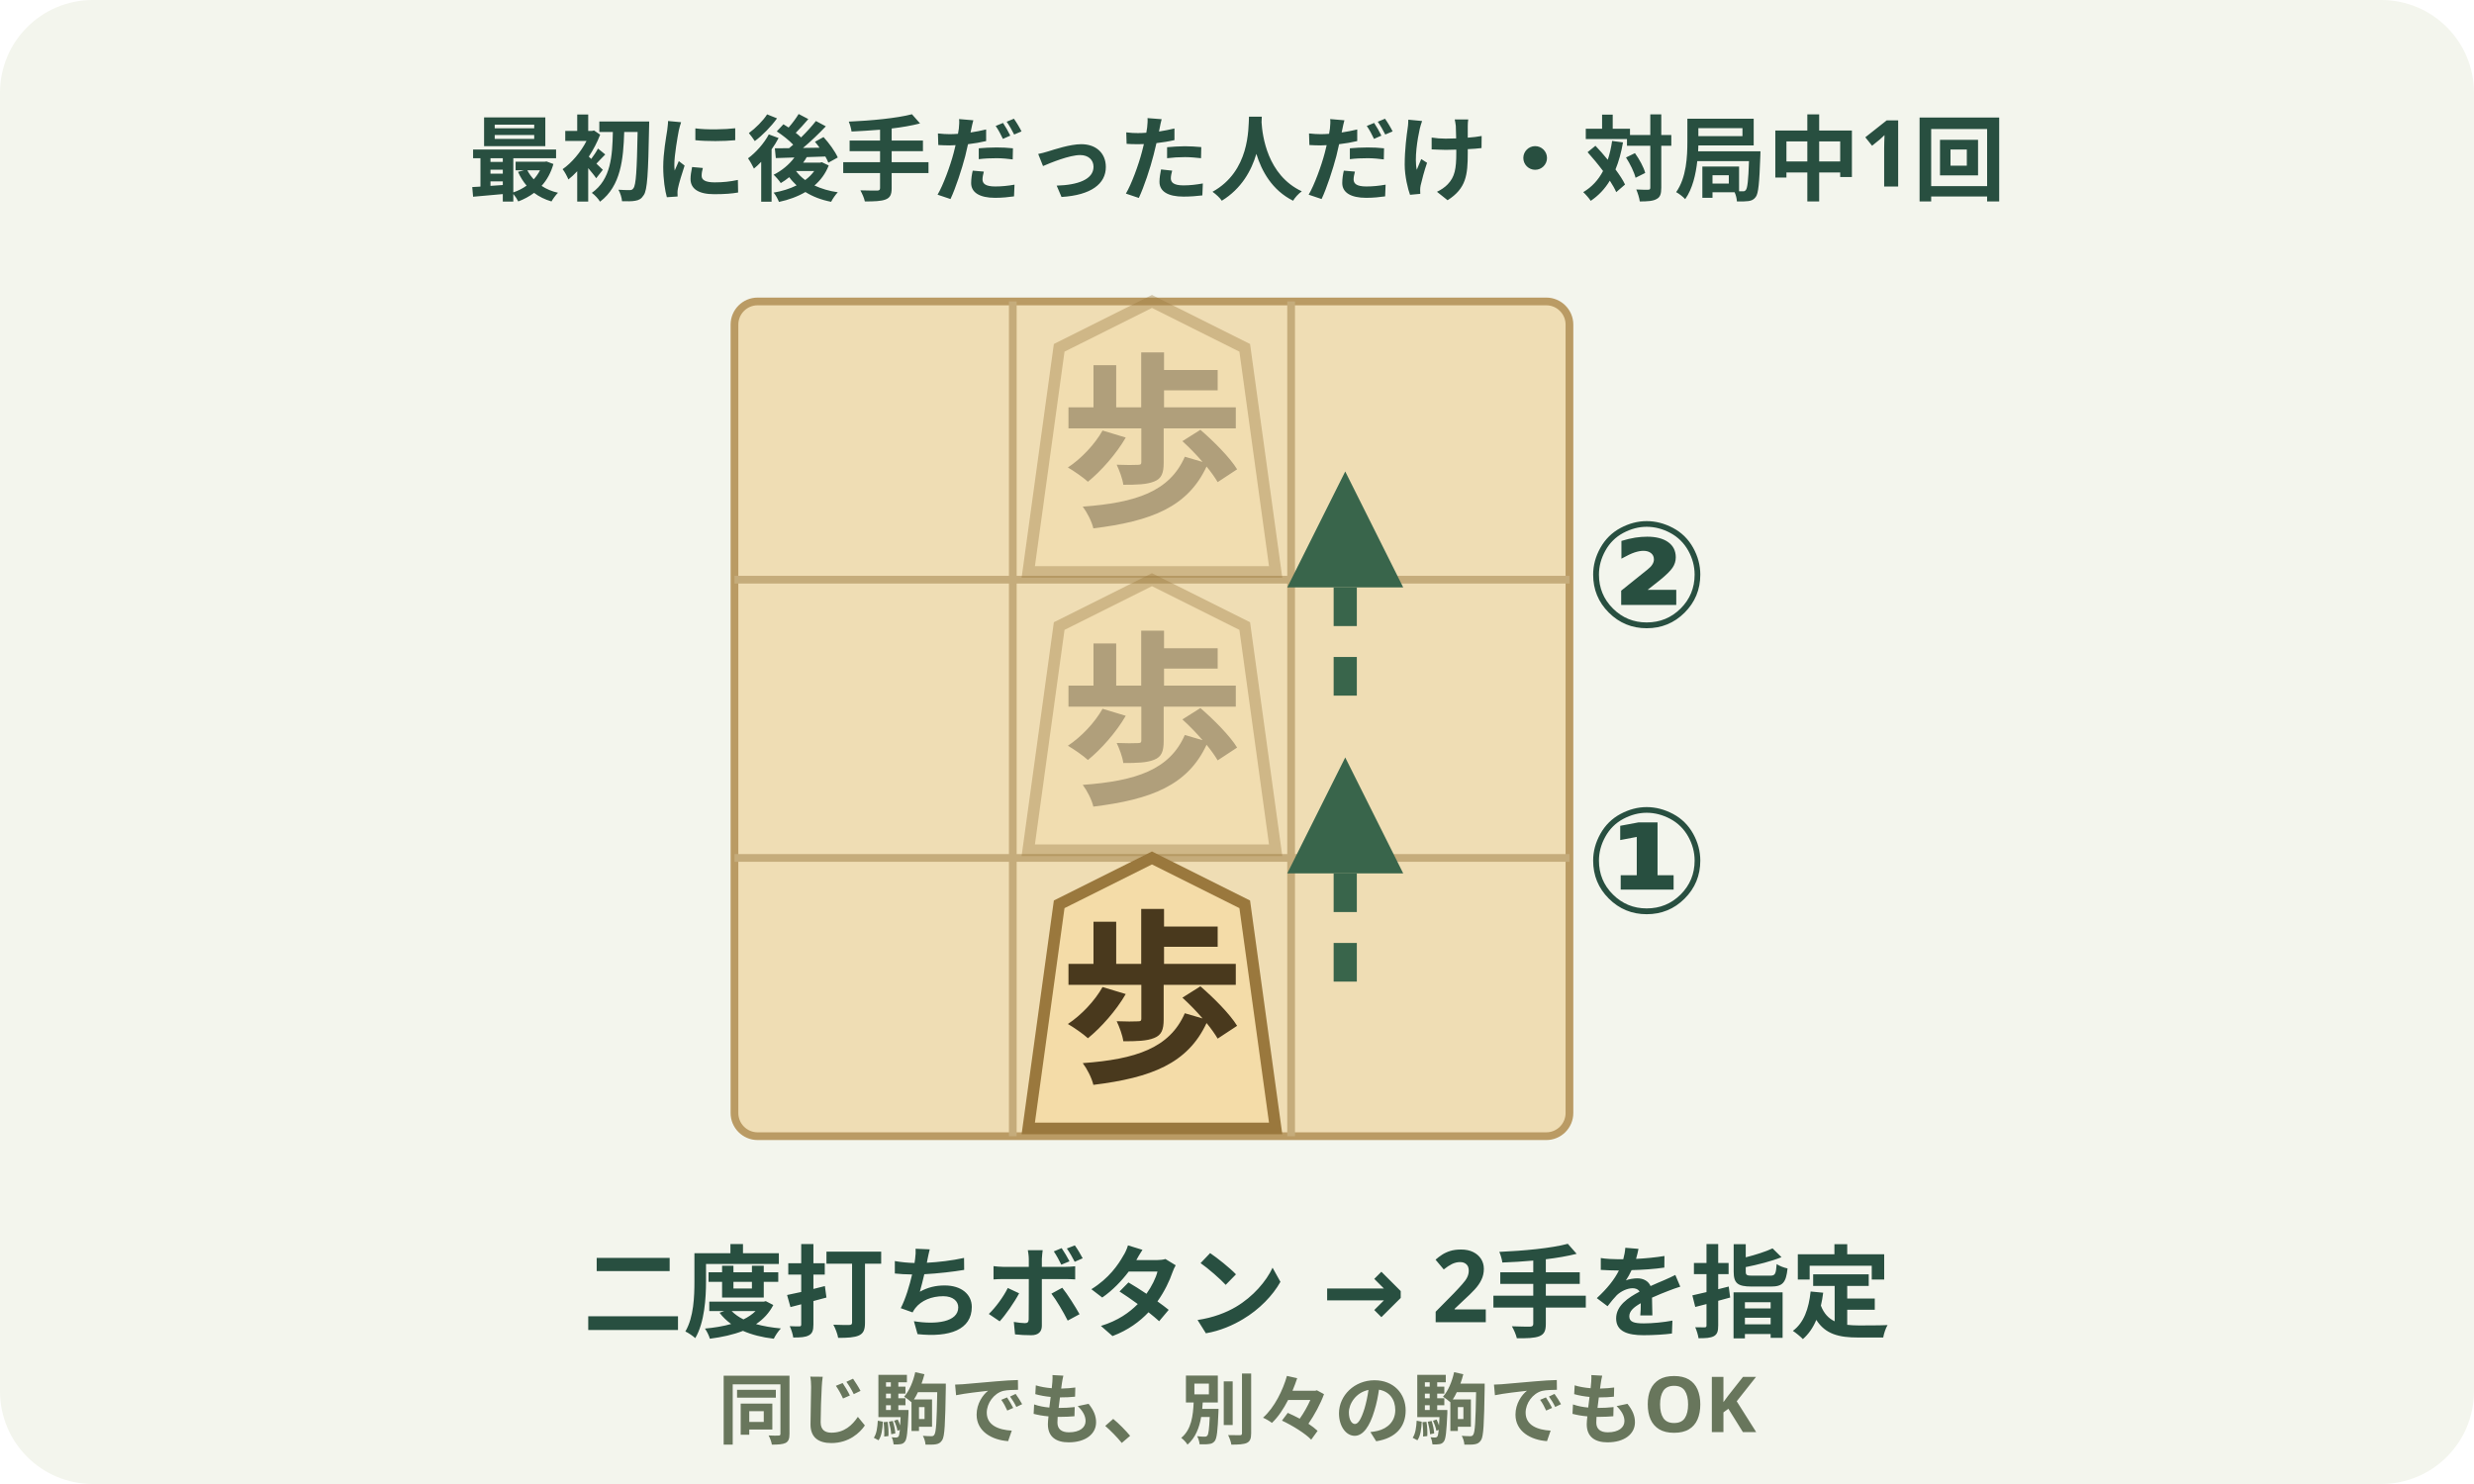
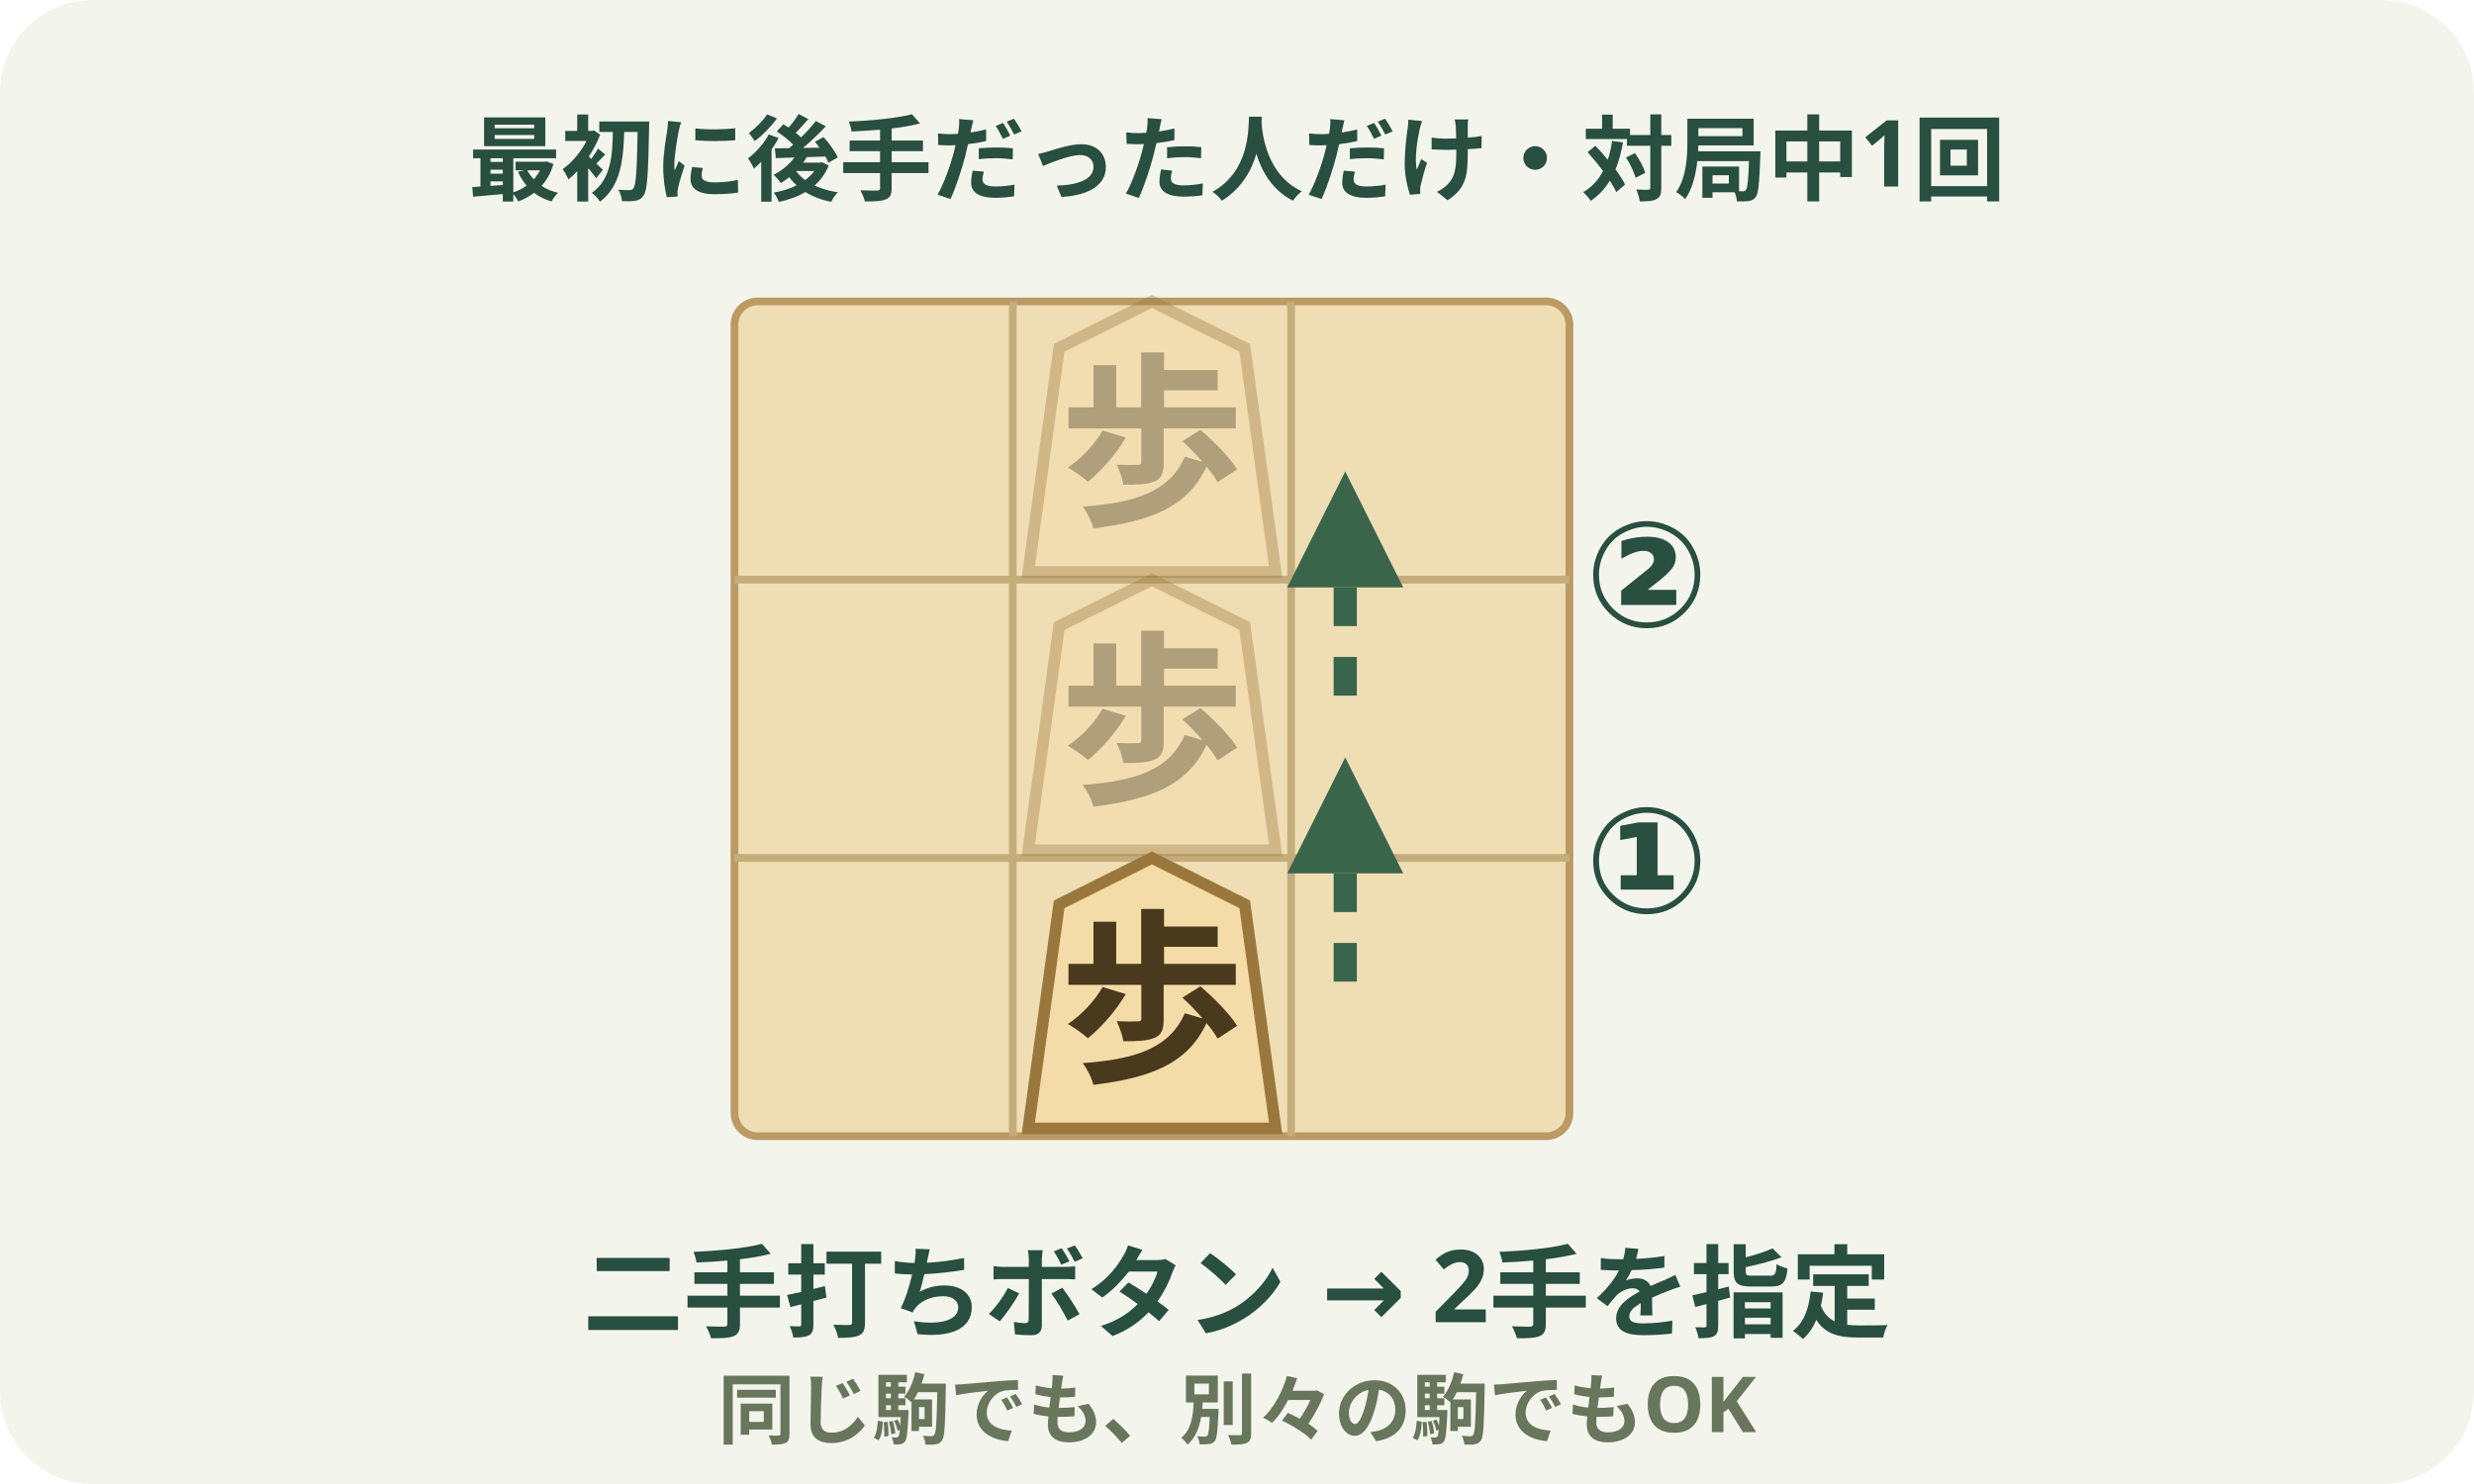
<svg xmlns="http://www.w3.org/2000/svg" viewBox="0 0 320 192" role="img" aria-labelledby="title desc">
  <defs>
    <marker id="tip" viewBox="0 0 10 10" refX="8" refY="5" markerWidth="5" markerHeight="5" orient="auto-start-reverse">
      <path d="M0 0L10 5L0 10Z" fill="#39654b" />
    </marker>
  </defs>
  <rect width="320" height="192" rx="12" fill="#f3f5ed" />
  <g font-family="sans-serif">
    <text x="160" y="25" text-anchor="middle" font-size="12" font-weight="600" fill="#284f40">最初に後手だった人だけ・対局中1回</text>
    <rect x="95" y="39" width="108" height="108" rx="3" fill="#efddb4" stroke="#ba9b64" />
    <path d="M131 39v108" stroke="#c5ac7b" />
    <path d="M167 39v108" stroke="#c5ac7b" />
    <path d="M95 75h108" stroke="#c5ac7b" />
    <path d="M95 111h108" stroke="#c5ac7b" />
    <g transform="translate(149 129)" opacity="1">
      <path d="M0 -18 L12 -12 L16 17 L-16 17 L-12 -12 Z" fill="#f4dca8" stroke="#9a783d" stroke-width="1.5" />
      <text x="0" y="9" text-anchor="middle" font-family="serif" font-size="24" font-weight="700" fill="#49391d">歩</text>
    </g>
    <g transform="translate(149 93)" opacity="0.38">
      <path d="M0 -18 L12 -12 L16 17 L-16 17 L-12 -12 Z" fill="#f4dca8" stroke="#9a783d" stroke-width="1.5" />
      <text x="0" y="9" text-anchor="middle" font-family="serif" font-size="24" font-weight="700" fill="#49391d">歩</text>
    </g>
    <g transform="translate(149 57)" opacity="0.38">
      <path d="M0 -18 L12 -12 L16 17 L-16 17 L-12 -12 Z" fill="#f4dca8" stroke="#9a783d" stroke-width="1.5" />
      <text x="0" y="9" text-anchor="middle" font-family="serif" font-size="24" font-weight="700" fill="#49391d">歩</text>
    </g>
    <path d="M174 127 L174 101" fill="none" stroke="#39654b" stroke-width="3" stroke-dasharray="5 4" marker-end="url(#tip)" />
    <path d="M174 90 L174 64" fill="none" stroke="#39654b" stroke-width="3" stroke-dasharray="5 4" marker-end="url(#tip)" />
    <text x="213" y="118" text-anchor="middle" font-size="19" font-weight="600" fill="#284f40">①</text>
    <text x="213" y="81" text-anchor="middle" font-size="19" font-weight="600" fill="#284f40">②</text>
-     <text x="160" y="172" text-anchor="middle" font-size="13" font-weight="600" fill="#284f40">二度打ちボタン → 2手を指定</text>
+     <text x="160" y="172" text-anchor="middle" font-size="13" font-weight="600" fill="#284f40">二手打ちボタン → 2手を指定</text>
    <text x="160" y="186" text-anchor="middle" font-size="10" font-weight="600" fill="#68765c">同じ駒でも、別々の駒でもOK</text>
  </g>
</svg>
